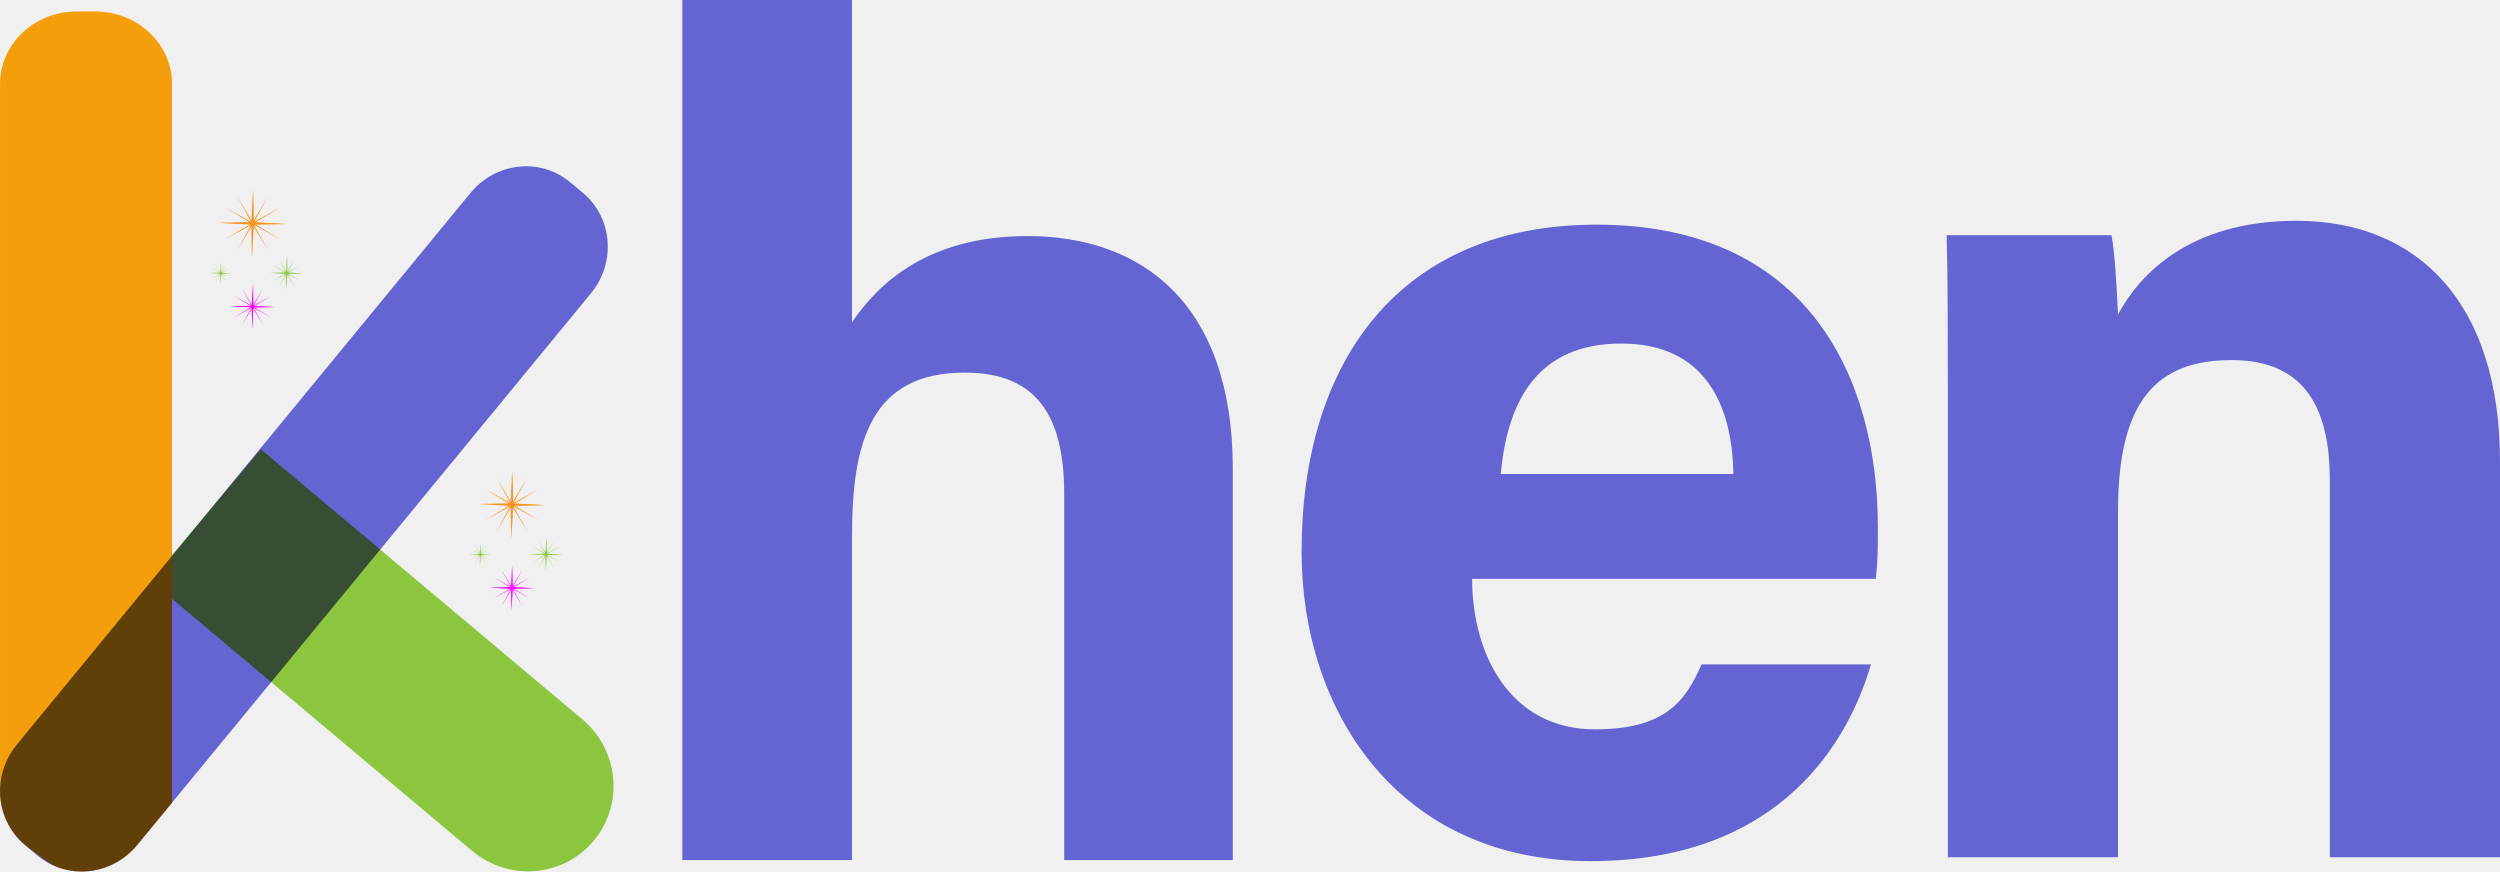
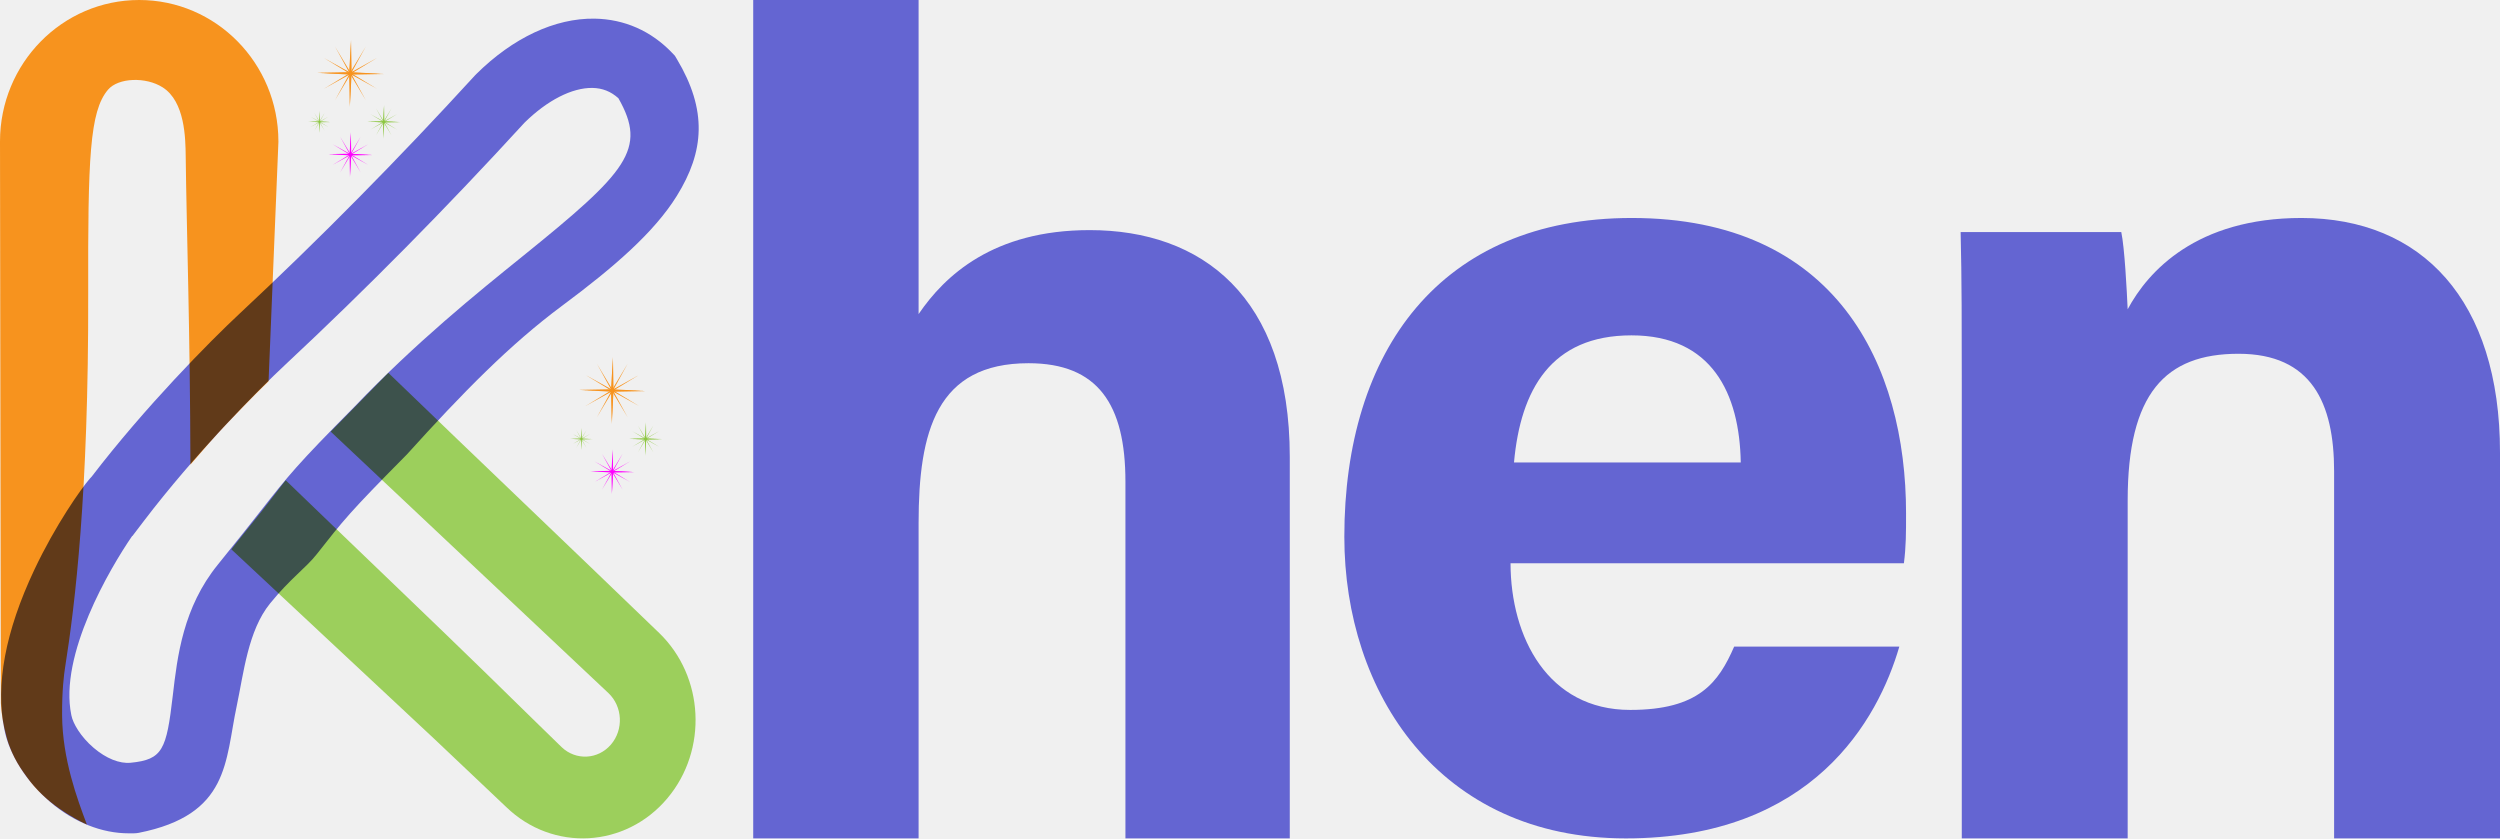
- <svg xmlns="http://www.w3.org/2000/svg" viewBox="0 0 872 304">
+ <svg xmlns="http://www.w3.org/2000/svg" xmlns:xlink="http://www.w3.org/1999/xlink" viewBox="0 0 894.57 300">
  <defs>
    <style>
      .cls-1 {
-         fill: none;
+         fill: #9ccf5c;
      }

      .cls-2 {
-         fill: #92d8ec;
+         fill: #f0f;
      }

      .cls-3 {
-         fill: #84d4ea;
+         fill: #8cc63f;
      }

      .cls-4 {
-         fill: #7dd1e9;
+         fill: url(#radial-gradient-7);
+       }
+ 
+       .cls-4, .cls-5, .cls-6, .cls-7, .cls-8, .cls-9, .cls-10, .cls-11 {
+         opacity: 0;
      }

      .cls-5 {
-         fill: #8ed6eb;
+         fill: url(#radial-gradient-5);
      }

      .cls-6 {
-         fill: #93d8ec;
+         fill: url(#radial-gradient-6);
      }

      .cls-7 {
-         fill: #91d7ec;
+         fill: url(#radial-gradient-4);
      }

      .cls-8 {
-         fill: #8dd6eb;
+         fill: url(#radial-gradient-8);
      }

      .cls-9 {
-         fill: #82d3ea;
+         fill: url(#radial-gradient-3);
      }

      .cls-10 {
-         fill: #88d5ea;
+         fill: url(#radial-gradient-2);
+       }
+ 
+       .cls-12 {
+         isolation: isolate;
+       }
+ 
+       .cls-13 {
+         mix-blend-mode: multiply;
+       }
+ 
+       .cls-14 {
+         fill: #6465d2;
+       }
+ 
+       .cls-15 {
+         fill: #f7931e;
      }

      .cls-11 {
-         fill: #f0f;
-       }
- 
-       .cls-12 {
-         fill: #69cce6;
-       }
- 
-       .cls-13 {
-         fill: #8cc63f;
-       }
- 
-       .cls-14 {
-         fill: #94d8ec;
-       }
- 
-       .cls-15 {
-         isolation: isolate;
-       }
- 
-       .cls-16 {
-         fill: #7bd1e9;
-       }
- 
-       .cls-17 {
-         fill: #86d4ea;
-       }
- 
-       .cls-18 {
-         fill: #72cfe8;
-       }
- 
-       .cls-19 {
-         mix-blend-mode: multiply;
-       }
- 
-       .cls-20 {
-         fill: #89d5eb;
-       }
- 
-       .cls-21 {
-         fill: #6465d2;
-       }
- 
-       .cls-22 {
-         clip-path: url(#clippath-1);
-       }
- 
-       .cls-23 {
-         clip-path: url(#clippath-3);
-       }
- 
-       .cls-24 {
-         clip-path: url(#clippath-4);
-       }
- 
-       .cls-25 {
-         clip-path: url(#clippath-2);
-       }
- 
-       .cls-26 {
-         clip-path: url(#clippath-7);
-       }
- 
-       .cls-27 {
-         clip-path: url(#clippath-6);
-       }
- 
-       .cls-28 {
-         clip-path: url(#clippath-5);
-       }
- 
-       .cls-29 {
-         fill: #8bd6eb;
-       }
- 
-       .cls-30 {
-         fill: #87d4ea;
-       }
- 
-       .cls-31 {
-         fill: #8cd6eb;
-       }
- 
-       .cls-32 {
-         fill: #90d7eb;
-       }
- 
-       .cls-33 {
-         fill: #fff;
-       }
- 
-       .cls-34 {
-         fill: #79d0e8;
-       }
- 
-       .cls-35 {
-         fill: #92d7ec;
-       }
- 
-       .cls-36 {
-         fill: #66cbe6;
-       }
- 
-       .cls-37 {
-         fill: #f7931e;
-       }
- 
-       .cls-38 {
-         fill: #83d3ea;
-       }
- 
-       .cls-39 {
-         fill: #7ed2e9;
-       }
- 
-       .cls-40 {
-         fill: #8ad5eb;
-       }
- 
-       .cls-41 {
-         fill: #75cfe8;
-       }
- 
-       .cls-42 {
-         fill: #77d0e8;
-       }
- 
-       .cls-43 {
-         fill: #6bcce7;
-       }
- 
-       .cls-44 {
-         fill: #f59e0b;
-       }
- 
-       .cls-45 {
-         fill: #70cee7;
-       }
- 
-       .cls-46 {
-         opacity: 0;
-       }
- 
-       .cls-47 {
-         clip-path: url(#clippath);
-       }
- 
-       .cls-48 {
-         fill: #6ecde7;
-       }
- 
-       .cls-49 {
-         fill: #80d2e9;
-       }
- 
-       .cls-50 {
-         fill: #8fd7eb;
+         fill: url(#radial-gradient);
      }
    </style>
-     <clipPath id="clippath">
-       <ellipse class="cls-1" cx="88.09" cy="77.92" rx="7.37" ry="7.42" />
-     </clipPath>
-     <clipPath id="clippath-1">
-       <ellipse class="cls-1" cx="100.02" cy="95.26" rx="3.69" ry="3.71" />
-     </clipPath>
-     <clipPath id="clippath-2">
-       <ellipse class="cls-1" cx="77.03" cy="95.26" rx="2.46" ry="2.47" />
-     </clipPath>
-     <clipPath id="clippath-3">
-       <ellipse class="cls-1" cx="88.09" cy="106.97" rx="4.92" ry="4.94" />
-     </clipPath>
-     <clipPath id="clippath-4">
-       <ellipse class="cls-1" cx="178.55" cy="176.01" rx="7.37" ry="7.42" />
-     </clipPath>
-     <clipPath id="clippath-5">
-       <ellipse class="cls-1" cx="190.48" cy="193.36" rx="3.69" ry="3.71" />
-     </clipPath>
-     <clipPath id="clippath-6">
-       <ellipse class="cls-1" cx="167.49" cy="193.36" rx="2.46" ry="2.47" />
-     </clipPath>
-     <clipPath id="clippath-7">
-       <ellipse class="cls-1" cx="178.55" cy="205.06" rx="4.92" ry="4.94" />
-     </clipPath>
+     <radialGradient id="radial-gradient" cx="34.35" cy="69.93" fx="34.35" fy="69.93" r="7.76" gradientTransform="translate(92.73 -40.59) scale(.95)" gradientUnits="userSpaceOnUse">
+       <stop offset=".24" stop-color="#66cbe6" />
+       <stop offset=".28" stop-color="#6bcce6" stop-opacity=".88" />
+       <stop offset=".34" stop-color="#74cfe7" stop-opacity=".68" />
+       <stop offset=".42" stop-color="#7dd1e9" stop-opacity=".49" />
+       <stop offset=".49" stop-color="#84d3e9" stop-opacity=".34" />
+       <stop offset=".57" stop-color="#8ad5ea" stop-opacity=".22" />
+       <stop offset=".66" stop-color="#8ed6eb" stop-opacity=".12" />
+       <stop offset=".75" stop-color="#91d7eb" stop-opacity=".05" />
+       <stop offset=".85" stop-color="#93d7eb" stop-opacity=".01" />
+       <stop offset="1" stop-color="#94d8ec" stop-opacity="0" />
+     </radialGradient>
+     <radialGradient id="radial-gradient-2" cx="46.91" cy="88.07" fx="46.91" fy="88.07" r="3.88" gradientTransform="translate(92.73 -40.59) scale(.95)" gradientUnits="userSpaceOnUse">
+       <stop offset=".24" stop-color="#fff" />
+       <stop offset=".3" stop-color="#fff" stop-opacity=".8" />
+       <stop offset=".37" stop-color="#fff" stop-opacity=".61" />
+       <stop offset=".44" stop-color="#fff" stop-opacity=".45" />
+       <stop offset=".51" stop-color="#fff" stop-opacity=".31" />
+       <stop offset=".59" stop-color="#fff" stop-opacity=".2" />
+       <stop offset=".67" stop-color="#fff" stop-opacity=".11" />
+       <stop offset=".76" stop-color="#fff" stop-opacity=".05" />
+       <stop offset=".86" stop-color="#fff" stop-opacity=".01" />
+       <stop offset="1" stop-color="#fff" stop-opacity="0" />
+     </radialGradient>
+     <radialGradient id="radial-gradient-3" cx="22.71" cy="88.07" fx="22.71" fy="88.07" r="2.59" xlink:href="#radial-gradient-2" />
+     <radialGradient id="radial-gradient-4" cx="34.35" cy="100.32" fx="34.35" fy="100.32" r="5.17" xlink:href="#radial-gradient-2" />
+     <radialGradient id="radial-gradient-5" cx="132.95" cy="188.63" fx="132.95" fy="188.63" xlink:href="#radial-gradient" />
+     <radialGradient id="radial-gradient-6" cx="145.51" cy="206.78" fx="145.51" fy="206.78" r="3.88" xlink:href="#radial-gradient-2" />
+     <radialGradient id="radial-gradient-7" cx="121.32" cy="206.78" fx="121.32" fy="206.78" r="2.59" xlink:href="#radial-gradient-2" />
+     <radialGradient id="radial-gradient-8" cx="132.95" cy="219.02" fx="132.95" fy="219.02" r="5.17" xlink:href="#radial-gradient-2" />
  </defs>
-   <g class="cls-15">
+   <g class="cls-12">
    <g id="Purple">
+       <path class="cls-14" d="M328.7,0v112.39c9.38-13.77,26.71-30.05,61.22-30.05,39.86,0,71.6,23.48,71.6,81.18v136.48h-58.81v-127.67c0-27.66-9.86-42.36-34.68-42.36-32.88,0-39.33,24.35-39.33,57.17v112.86h-59.18V0h59.18Z" />
+       <path class="cls-14" d="M540.51,201.56c.05,26.54,13.41,52.47,42.81,52.47,24.59,0,31.61-9.82,37.21-22.65h59.1c-7.56,25.97-30.86,68.62-97.86,68.62s-100.73-52.25-100.73-107.92c0-66.55,34.34-114.08,102.84-114.08,73.25,0,98.16,52.71,98.16,105.67,0,7.18,0,11.84-.77,17.89h-140.76ZM622.89,165.49c-.41-24.7-10.33-45.49-39.1-45.49s-39.68,19.41-42.04,45.49h81.14Z" />
+       <path class="cls-14" d="M701.98,137.69c0-18.44,0-38.63-.41-54.66h57.48c1.19,5.6,1.97,20.67,2.29,27.64,7.29-13.63,24.64-32.67,62.19-32.67,43.06,0,71.04,29.45,71.04,83.97v138.03h-59.36v-131.35c0-24.39-8.03-42.06-34.22-42.06s-39.65,14.19-39.65,52.5v120.91h-59.36v-162.31Z" />
      <g>
-         <path class="cls-21" d="M297.18,0v112.39c9.38-13.77,26.71-30.05,61.22-30.05,39.86,0,71.6,23.48,71.6,81.18v136.48h-58.81v-127.67c0-27.66-9.86-42.36-34.68-42.36-32.88,0-39.33,24.35-39.33,57.17v112.86h-59.18V0h59.18Z" />
-         <path class="cls-21" d="M513.47,201.92c.05,26.54,13.41,52.47,42.81,52.47,24.59,0,31.61-9.82,37.21-22.65h59.1c-7.56,25.97-30.86,68.62-97.86,68.62s-100.73-52.25-100.73-107.92c0-66.55,34.34-114.08,102.84-114.08,73.25,0,98.16,52.71,98.16,105.67,0,7.18,0,11.84-.77,17.89h-140.76ZM604.61,165.32c-.41-24.7-10.33-45.49-39.1-45.49s-39.68,19.41-42.04,45.49h81.14Z" />
-         <path class="cls-21" d="M679.41,136.7c0-18.44,0-38.63-.41-54.66h57.48c1.19,5.6,1.97,20.67,2.29,27.64,7.29-13.63,24.64-32.67,62.19-32.67,43.06,0,71.04,29.45,71.04,83.97v138.03h-59.36v-131.35c0-24.39-8.03-42.06-34.22-42.06s-39.65,14.19-39.65,52.5v120.91h-59.36v-162.31Z" />
+         <path class="cls-15" d="M99.63,50.64l-3.53,85.78c-6.24,6.04-11.51,11.63-14.76,15.01-4.37,4.54-9.22,10.21-13.2,14.82-.11-47.11-1.39-84.88-1.69-110.32-.08-6.41-.23-19.61-8.29-24.7-6.01-3.8-15.83-3.45-19.51.87-6.6,7.74-7.2,24.6-7.09,73.14.17,71.28-4.74,111.33-8.26,133.53-.37,2.35-1.15,8.2-1.08,17.19.12,15.68,5.4,29.87,8.88,39.11-4.77-2.27-14.82-7.72-21.19-16.63-1.75-2.45-5.51-7.19-7.52-14.57-1.35-4.97-1.98-9.22-2.08-12.27C.2,184.62.1,117.63,0,50.64,0,22.67,22.3,0,49.81,0s49.81,22.67,49.81,50.64Z" />
+         <path class="cls-1" d="M102.23,171.85c29.09,28.08,54.15,51.94,71.18,68.57,16.05,15.68,25.82,25.28,27.61,26.97,5.11,4.82,12.97,4.4,17.58-.95,4.61-5.36,4.21-13.63-.91-18.46-34.02-32.11-65.33-61.42-99.35-93.53,6.92-7.05,13.69-13.98,20.61-21.04,33.17,32.01,63.78,61.1,96.95,93.11,16.11,15.59,17.42,41.82,2.94,59.09h0c-14.97,17.86-41.03,19.29-57.7,3.17l-25.82-24.46-72.53-67.75c.46-.74,9.91-12.4,10.85-13.63" />
+         <g class="cls-13">
+           <path class="cls-14" d="M46.1,298.19c-9.68,0-19.58-3.93-28.22-11.29-8.44-7.19-14.53-16.83-16.3-25.81-3.28-15.94.32-35.18,10.69-57.18,7.59-16.09,16.82-29.14,19.86-32.63.22-.26.45-.5.68-.73,19.07-24.89,42.19-48.32,52.93-58.33,28.38-26.5,56.74-55.2,84.29-85.31l.43-.44c13.11-12.97,28.13-20,42.26-19.8,10.69.16,20.31,4.4,27.82,12.28l.96,1.01.72,1.2c10.93,18.29,9.84,33.03-.02,48.91-8.07,13-22.3,25.4-41.09,39.36-18.7,13.9-35.37,30.9-55.52,53.19l-.6.61c-19.82,20.01-22.1,22.91-31.7,35.14-3.78,4.81-9.48,8.72-16.65,17.56-7.89,9.71-9.45,24.97-11.94,36.71-4.2,19.79-2.52,38.91-35.04,45.37-1.16.23-2.36.18-3.54.18ZM47.29,191.79c-7.96,11.59-26.21,42.59-21.77,64.08l.03.14c.54,2.78,3.27,7.6,7.99,11.61,4.44,3.78,9.26,5.72,13.24,5.31,11.48-1.14,12.79-4.68,15.05-24.05,1.63-14.04,3.67-31.52,16.15-46.88,7.04-8.68,11.68-14.58,15.41-19.33,10.06-12.8,12.77-16.25,33.52-37.21,22.2-23.16,43.3-40.2,60.26-53.89,37.37-30.17,44.45-38.24,34.12-56.41-2.68-2.43-5.74-3.64-9.33-3.7-7.29-.08-16.1,4.41-24.25,12.41-27.92,30.5-56.67,59.59-85.46,86.47-10.31,9.6-32.58,32.2-50.76,56.07l-4.1,5.38h-.09Z" />
+         </g>
+       </g>
+       <g>
        <g>
          <g>
-             <path class="cls-13" d="M207.06,293.3h0c-10.62,12.67-29.61,14.22-42.41,3.47l-112.14-94.19,38.46-45.88,112.14,94.19c12.8,10.75,14.57,29.74,3.95,42.41Z" />
-             <path class="cls-44" d="M60,29.26v250.55c0,.09,0,.17-.01.26l-7.08,8.58-5.03,6.09c-5.05,6.14-12.33,9.3-19.58,9.25-2.89-.02-5.77-.55-8.5-1.6-1.62-.77-3.18-1.7-4.66-2.81l-5.02-3.77c-5.58-4.19-8.91-10.03-9.85-16.19-.06-.31-.09-.62-.12-.93-.05-.42-.08-.85-.11-1.28.01,0,0-.02,0-.03-.02-.37-.03-.73-.03-1.1,0-.09,0-.18,0-.27V29.26C0,15.31,11.99,4,26.79,4h6.43c14.78,0,26.78,11.31,26.78,25.26Z" />
-             <g class="cls-19">
-               <path class="cls-21" d="M206.13,102.3L59.98,280l-7.08,8.61-5.03,6.11c-5.05,6.16-12.33,9.33-19.58,9.28-2.89-.02-5.77-.55-8.5-1.61-2.35-.91-4.59-2.2-6.63-3.9l-4.49-3.75c-4.76-3.96-7.59-9.41-8.41-15.19-.06-.31-.09-.62-.12-.93-.05-.42-.08-.85-.11-1.28.01-.01,0-.02,0-.03-.04-.72-.04-1.43-.02-2.15.18-5.44,2.1-10.89,5.85-15.45l51.84-63.04,2.29-2.78,104.13-126.61c8.8-10.71,24.35-12.4,34.7-3.76l4.5,3.75c10.37,8.64,11.62,24.32,2.81,35.03Z" />
-             </g>
+             <polygon class="cls-15" points="125.38 15.13 125.58 25.5 130.91 16.62 125.93 25.7 134.96 20.69 126.13 26.05 136.44 26.26 126.13 26.46 134.96 31.82 125.93 26.81 130.91 35.89 125.58 27.01 125.38 37.38 125.18 27.01 119.85 35.89 124.83 26.81 115.8 31.82 124.63 26.46 114.32 26.26 124.63 26.05 115.8 20.69 124.83 25.7 119.85 16.62 125.18 25.5 125.38 15.13" />
+             <polygon id="Star_2" data-name="Star 2" class="cls-15" points="125.61 14.26 125.84 25.82 137.31 26.49 125.82 26.72 125.15 38.26 124.93 26.7 113.45 26.02 124.94 25.8 125.61 14.26" />
+             <ellipse class="cls-11" cx="125.38" cy="26.26" rx="7.37" ry="7.42" />
          </g>
          <g>
-             <g>
-               <polygon class="cls-37" points="88.09 66.79 88.3 77.16 93.62 68.28 88.64 77.36 97.67 72.35 88.85 77.71 99.16 77.92 88.85 78.12 97.67 83.48 88.64 78.47 93.62 87.55 88.3 78.67 88.09 89.04 87.89 78.67 82.56 87.55 87.54 78.47 78.51 83.48 87.34 78.12 77.03 77.92 87.34 77.71 78.51 72.35 87.54 77.36 82.56 68.28 87.89 77.16 88.09 66.79" />
-               <g id="Star_2" data-name="Star 2">
-                 <polygon class="cls-37" points="88.33 65.92 88.55 77.48 100.02 78.15 88.53 78.38 87.86 89.92 87.64 78.36 76.16 77.68 87.66 77.46 88.33 65.92" />
-               </g>
-               <g class="cls-46">
-                 <g class="cls-47">
-                   <rect class="cls-14" x="80.72" y="70.5" width="14.75" height="14.83" />
-                   <ellipse class="cls-14" cx="88.09" cy="77.92" rx="7.37" ry="7.42" />
-                   <ellipse class="cls-14" cx="88.09" cy="77.92" rx="7.25" ry="7.29" />
-                   <ellipse class="cls-14" cx="88.09" cy="77.92" rx="7.13" ry="7.17" />
-                   <ellipse class="cls-14" cx="88.09" cy="77.92" rx="7.01" ry="7.05" />
-                   <ellipse class="cls-14" cx="88.09" cy="77.92" rx="6.89" ry="6.93" />
-                   <ellipse class="cls-14" cx="88.09" cy="77.92" rx="6.77" ry="6.8" />
-                   <ellipse class="cls-14" cx="88.09" cy="77.92" rx="6.64" ry="6.68" />
-                   <ellipse class="cls-14" cx="88.09" cy="77.92" rx="6.52" ry="6.56" />
-                   <ellipse class="cls-14" cx="88.09" cy="77.92" rx="6.4" ry="6.44" />
-                   <ellipse class="cls-6" cx="88.09" cy="77.92" rx="6.28" ry="6.31" />
-                   <ellipse class="cls-6" cx="88.09" cy="77.92" rx="6.16" ry="6.19" />
-                   <ellipse class="cls-6" cx="88.09" cy="77.92" rx="6.03" ry="6.07" />
-                   <ellipse class="cls-6" cx="88.09" cy="77.92" rx="5.91" ry="5.95" />
-                   <ellipse class="cls-2" cx="88.09" cy="77.92" rx="5.79" ry="5.82" />
-                   <ellipse class="cls-35" cx="88.09" cy="77.92" rx="5.67" ry="5.7" />
-                   <ellipse class="cls-35" cx="88.09" cy="77.92" rx="5.55" ry="5.58" />
-                   <ellipse class="cls-7" cx="88.09" cy="77.92" rx="5.42" ry="5.46" />
-                   <ellipse class="cls-7" cx="88.09" cy="77.92" rx="5.3" ry="5.33" />
-                   <ellipse class="cls-32" cx="88.09" cy="77.92" rx="5.18" ry="5.21" />
-                   <ellipse class="cls-50" cx="88.09" cy="77.92" rx="5.06" ry="5.09" />
-                   <ellipse class="cls-50" cx="88.09" cy="77.92" rx="4.94" ry="4.97" />
-                   <ellipse class="cls-5" cx="88.09" cy="77.92" rx="4.82" ry="4.84" />
-                   <ellipse class="cls-8" cx="88.09" cy="77.92" rx="4.69" ry="4.72" />
-                   <ellipse class="cls-31" cx="88.09" cy="77.92" rx="4.57" ry="4.6" />
-                   <ellipse class="cls-29" cx="88.09" cy="77.92" rx="4.45" ry="4.48" />
-                   <ellipse class="cls-40" cx="88.09" cy="77.92" rx="4.33" ry="4.35" />
-                   <ellipse class="cls-20" cx="88.09" cy="77.92" rx="4.21" ry="4.23" />
-                   <ellipse class="cls-10" cx="88.09" cy="77.92" rx="4.08" ry="4.11" />
-                   <ellipse class="cls-30" cx="88.09" cy="77.92" rx="3.96" ry="3.99" />
-                   <ellipse class="cls-17" cx="88.09" cy="77.92" rx="3.84" ry="3.86" />
-                   <ellipse class="cls-3" cx="88.09" cy="77.92" rx="3.72" ry="3.74" />
-                   <ellipse class="cls-38" cx="88.09" cy="77.92" rx="3.6" ry="3.62" />
-                   <ellipse class="cls-9" cx="88.09" cy="77.92" rx="3.48" ry="3.5" />
-                   <ellipse class="cls-49" cx="88.09" cy="77.92" rx="3.35" ry="3.37" />
-                   <ellipse class="cls-39" cx="88.09" cy="77.92" rx="3.23" ry="3.25" />
-                   <ellipse class="cls-4" cx="88.09" cy="77.92" rx="3.11" ry="3.13" />
-                   <ellipse class="cls-16" cx="88.09" cy="77.92" rx="2.99" ry="3.01" />
-                   <ellipse class="cls-34" cx="88.09" cy="77.92" rx="2.87" ry="2.88" />
-                   <ellipse class="cls-42" cx="88.09" cy="77.92" rx="2.74" ry="2.76" />
-                   <ellipse class="cls-41" cx="88.09" cy="77.92" rx="2.62" ry="2.64" />
-                   <ellipse class="cls-18" cx="88.09" cy="77.92" rx="2.5" ry="2.52" />
-                   <ellipse class="cls-45" cx="88.09" cy="77.92" rx="2.38" ry="2.39" />
-                   <ellipse class="cls-48" cx="88.09" cy="77.92" rx="2.26" ry="2.27" />
-                   <ellipse class="cls-43" cx="88.09" cy="77.92" rx="2.14" ry="2.15" />
-                   <ellipse class="cls-12" cx="88.09" cy="77.92" rx="2.01" ry="2.03" />
-                   <ellipse class="cls-36" cx="88.09" cy="77.92" rx="1.89" ry="1.9" />
-                 </g>
-               </g>
-             </g>
-             <g>
-               <polygon class="cls-13" points="100.02 89.7 100.12 94.88 102.79 90.44 100.3 94.99 104.81 92.48 100.4 95.16 105.55 95.26 100.4 95.36 104.81 98.04 100.3 95.54 102.79 100.08 100.12 95.64 100.02 100.82 99.92 95.64 97.26 100.08 99.75 95.54 95.23 98.04 99.65 95.36 94.49 95.26 99.65 95.16 95.23 92.48 99.75 94.99 97.26 90.44 99.92 94.88 100.02 89.7" />
-               <g id="Star_2-2" data-name="Star 2">
-                 <polygon class="cls-13" points="100.14 89.26 100.25 95.04 105.99 95.38 100.24 95.49 99.91 101.26 99.8 95.48 94.06 95.15 99.81 95.03 100.14 89.26" />
-               </g>
-               <g class="cls-46">
-                 <g class="cls-22">
-                   <rect class="cls-33" x="96.34" y="91.55" width="7.37" height="7.42" />
-                   <ellipse class="cls-33" cx="100.02" cy="95.26" rx="3.69" ry="3.71" />
-                   <ellipse class="cls-33" cx="100.02" cy="95.26" rx="2.29" ry="2.3" />
-                 </g>
-               </g>
-             </g>
-             <g>
-               <polygon class="cls-13" points="77.03 91.55 77.1 95.01 78.88 92.05 77.22 95.08 80.23 93.41 77.28 95.19 80.72 95.26 77.28 95.33 80.23 97.12 77.22 95.45 78.88 98.47 77.1 95.51 77.03 98.97 76.97 95.51 75.19 98.47 76.85 95.45 73.84 97.12 76.78 95.33 73.35 95.26 76.78 95.19 73.84 93.41 76.85 95.08 75.19 92.05 76.97 95.01 77.03 91.55" />
-               <g id="Star_2-3" data-name="Star 2">
-                 <polygon class="cls-13" points="77.11 91.26 77.18 95.11 81.01 95.34 77.18 95.41 76.96 99.26 76.88 95.41 73.06 95.18 76.89 95.11 77.11 91.26" />
-               </g>
-               <g class="cls-46">
-                 <g class="cls-25">
-                   <rect class="cls-33" x="74.57" y="92.79" width="4.92" height="4.94" />
-                   <ellipse class="cls-33" cx="77.03" cy="95.26" rx="2.46" ry="2.47" />
-                   <ellipse class="cls-33" cx="77.03" cy="95.26" rx="1.52" ry="1.53" />
-                 </g>
-               </g>
-             </g>
-             <g>
-               <polygon class="cls-11" points="88.09 99.55 88.23 106.47 91.78 100.55 88.46 106.6 94.48 103.26 88.59 106.84 95.47 106.97 88.59 107.11 94.48 110.68 88.46 107.34 91.78 113.39 88.23 107.47 88.09 114.39 87.96 107.47 84.41 113.39 87.73 107.34 81.71 110.68 87.59 107.11 80.72 106.97 87.59 106.84 81.71 103.26 87.73 106.6 84.41 100.55 87.96 106.47 88.09 99.55" />
-               <g id="Star_2-4" data-name="Star 2">
-                 <polygon class="cls-11" points="88.25 98.97 88.4 106.68 96.05 107.13 88.38 107.28 87.94 114.97 87.79 107.26 80.14 106.81 87.8 106.66 88.25 98.97" />
-               </g>
-               <g class="cls-46">
-                 <g class="cls-23">
-                   <rect class="cls-33" x="83.18" y="102.03" width="9.83" height="9.89" />
-                   <ellipse class="cls-33" cx="88.09" cy="106.97" rx="4.92" ry="4.94" />
-                   <ellipse class="cls-33" cx="88.09" cy="106.97" rx="3.05" ry="3.07" />
-                 </g>
-               </g>
-             </g>
+             <polygon class="cls-3" points="137.31 38.04 137.41 43.22 140.08 38.78 137.59 43.32 142.1 40.82 137.69 43.5 142.84 43.6 137.69 43.7 142.1 46.38 137.59 43.88 140.08 48.42 137.41 43.98 137.31 49.16 137.21 43.98 134.55 48.42 137.04 43.88 132.52 46.38 136.94 43.7 131.78 43.6 136.94 43.5 132.52 40.82 137.04 43.32 134.55 38.78 137.21 43.22 137.31 38.04" />
+             <polygon id="Star_2-2" data-name="Star 2" class="cls-3" points="137.43 37.6 137.54 43.38 143.28 43.72 137.53 43.83 137.2 49.6 137.08 43.82 131.35 43.48 137.09 43.37 137.43 37.6" />
+             <ellipse class="cls-10" cx="137.31" cy="43.6" rx="3.69" ry="3.71" />
          </g>
          <g>
-             <g>
-               <polygon class="cls-37" points="178.55 164.88 178.75 175.25 184.08 166.38 179.1 175.46 188.13 170.45 179.3 175.81 189.61 176.01 179.3 176.21 188.13 181.57 179.1 176.56 184.08 185.65 178.75 176.77 178.55 187.14 178.35 176.77 173.02 185.65 178 176.56 168.97 181.57 177.8 176.21 167.49 176.01 177.8 175.81 168.97 170.45 178 175.46 173.02 166.38 178.35 175.25 178.55 164.88" />
-               <g id="Star_2-5" data-name="Star 2">
-                 <polygon class="cls-37" points="178.78 164.01 179 175.57 190.48 176.24 178.99 176.47 178.32 188.01 178.09 176.45 166.62 175.78 178.11 175.55 178.78 164.01" />
-               </g>
-               <g class="cls-46">
-                 <g class="cls-24">
-                   <rect class="cls-14" x="171.17" y="168.59" width="14.75" height="14.83" />
-                   <ellipse class="cls-14" cx="178.55" cy="176.01" rx="7.37" ry="7.42" />
-                   <ellipse class="cls-14" cx="178.55" cy="176.01" rx="7.25" ry="7.29" />
-                   <ellipse class="cls-14" cx="178.55" cy="176.01" rx="7.13" ry="7.17" />
-                   <ellipse class="cls-14" cx="178.55" cy="176.01" rx="7.01" ry="7.05" />
-                   <ellipse class="cls-14" cx="178.55" cy="176.01" rx="6.89" ry="6.93" />
-                   <ellipse class="cls-14" cx="178.55" cy="176.01" rx="6.77" ry="6.8" />
-                   <ellipse class="cls-14" cx="178.55" cy="176.01" rx="6.64" ry="6.68" />
-                   <ellipse class="cls-14" cx="178.55" cy="176.01" rx="6.52" ry="6.56" />
-                   <ellipse class="cls-14" cx="178.55" cy="176.01" rx="6.4" ry="6.44" />
-                   <ellipse class="cls-6" cx="178.55" cy="176.01" rx="6.28" ry="6.31" />
-                   <ellipse class="cls-6" cx="178.55" cy="176.01" rx="6.16" ry="6.19" />
-                   <ellipse class="cls-6" cx="178.55" cy="176.01" rx="6.03" ry="6.07" />
-                   <ellipse class="cls-6" cx="178.55" cy="176.01" rx="5.91" ry="5.95" />
-                   <ellipse class="cls-2" cx="178.55" cy="176.01" rx="5.79" ry="5.82" />
-                   <ellipse class="cls-35" cx="178.55" cy="176.01" rx="5.67" ry="5.7" />
-                   <ellipse class="cls-35" cx="178.55" cy="176.01" rx="5.55" ry="5.58" />
-                   <ellipse class="cls-7" cx="178.55" cy="176.01" rx="5.42" ry="5.46" />
-                   <ellipse class="cls-7" cx="178.55" cy="176.01" rx="5.3" ry="5.33" />
-                   <ellipse class="cls-32" cx="178.55" cy="176.01" rx="5.18" ry="5.21" />
-                   <ellipse class="cls-50" cx="178.55" cy="176.01" rx="5.06" ry="5.09" />
-                   <ellipse class="cls-50" cx="178.55" cy="176.01" rx="4.94" ry="4.97" />
-                   <ellipse class="cls-5" cx="178.55" cy="176.01" rx="4.82" ry="4.84" />
-                   <ellipse class="cls-8" cx="178.55" cy="176.01" rx="4.69" ry="4.72" />
-                   <ellipse class="cls-31" cx="178.55" cy="176.01" rx="4.57" ry="4.6" />
-                   <ellipse class="cls-29" cx="178.55" cy="176.01" rx="4.45" ry="4.48" />
-                   <ellipse class="cls-40" cx="178.55" cy="176.01" rx="4.33" ry="4.35" />
-                   <ellipse class="cls-20" cx="178.55" cy="176.01" rx="4.21" ry="4.23" />
-                   <ellipse class="cls-10" cx="178.55" cy="176.01" rx="4.08" ry="4.11" />
-                   <ellipse class="cls-30" cx="178.55" cy="176.01" rx="3.96" ry="3.99" />
-                   <ellipse class="cls-17" cx="178.55" cy="176.01" rx="3.84" ry="3.86" />
-                   <ellipse class="cls-3" cx="178.55" cy="176.01" rx="3.72" ry="3.74" />
-                   <ellipse class="cls-38" cx="178.55" cy="176.01" rx="3.6" ry="3.62" />
-                   <ellipse class="cls-9" cx="178.55" cy="176.01" rx="3.48" ry="3.5" />
-                   <ellipse class="cls-49" cx="178.55" cy="176.01" rx="3.35" ry="3.37" />
-                   <ellipse class="cls-39" cx="178.55" cy="176.01" rx="3.23" ry="3.25" />
-                   <ellipse class="cls-4" cx="178.55" cy="176.01" rx="3.11" ry="3.13" />
-                   <ellipse class="cls-16" cx="178.55" cy="176.01" rx="2.99" ry="3.01" />
-                   <ellipse class="cls-34" cx="178.55" cy="176.01" rx="2.87" ry="2.88" />
-                   <ellipse class="cls-42" cx="178.55" cy="176.01" rx="2.74" ry="2.76" />
-                   <ellipse class="cls-41" cx="178.55" cy="176.01" rx="2.62" ry="2.64" />
-                   <ellipse class="cls-18" cx="178.55" cy="176.01" rx="2.5" ry="2.52" />
-                   <ellipse class="cls-45" cx="178.55" cy="176.01" rx="2.38" ry="2.39" />
-                   <ellipse class="cls-48" cx="178.55" cy="176.01" rx="2.26" ry="2.27" />
-                   <ellipse class="cls-43" cx="178.55" cy="176.01" rx="2.14" ry="2.15" />
-                   <ellipse class="cls-12" cx="178.55" cy="176.01" rx="2.01" ry="2.03" />
-                   <ellipse class="cls-36" cx="178.55" cy="176.01" rx="1.89" ry="1.9" />
-                 </g>
-               </g>
-             </g>
-             <g>
-               <polygon class="cls-13" points="190.48 187.79 190.58 192.98 193.24 188.54 190.75 193.08 195.27 190.57 190.85 193.25 196.01 193.36 190.85 193.46 195.27 196.14 190.75 193.63 193.24 198.17 190.58 193.73 190.48 198.92 190.38 193.73 187.71 198.17 190.2 193.63 185.69 196.14 190.1 193.46 184.95 193.36 190.1 193.25 185.69 190.57 190.2 193.08 187.71 188.54 190.38 192.98 190.48 187.79" />
-               <g id="Star_2-6" data-name="Star 2">
-                 <polygon class="cls-13" points="190.59 187.36 190.71 193.14 196.44 193.47 190.7 193.58 190.36 199.36 190.25 193.58 184.51 193.24 190.26 193.13 190.59 187.36" />
-               </g>
-               <g class="cls-46">
-                 <g class="cls-28">
-                   <rect class="cls-33" x="186.79" y="189.65" width="7.37" height="7.42" />
-                   <ellipse class="cls-33" cx="190.48" cy="193.36" rx="3.69" ry="3.71" />
-                   <ellipse class="cls-33" cx="190.48" cy="193.36" rx="2.29" ry="2.3" />
-                 </g>
-               </g>
-             </g>
-             <g>
-               <polygon class="cls-13" points="167.49 189.65 167.55 193.1 169.33 190.14 167.67 193.17 170.68 191.5 167.74 193.29 171.17 193.36 167.74 193.42 170.68 195.21 167.67 193.54 169.33 196.57 167.55 193.61 167.49 197.06 167.42 193.61 165.64 196.57 167.3 193.54 164.29 195.21 167.24 193.42 163.8 193.36 167.24 193.29 164.29 191.5 167.3 193.17 165.64 190.14 167.42 193.1 167.49 189.65" />
-               <g id="Star_2-7" data-name="Star 2">
-                 <polygon class="cls-13" points="167.56 189.36 167.64 193.21 171.46 193.43 167.63 193.51 167.41 197.36 167.33 193.5 163.51 193.28 167.34 193.2 167.56 189.36" />
-               </g>
-               <g class="cls-46">
-                 <g class="cls-27">
-                   <rect class="cls-33" x="165.03" y="190.88" width="4.92" height="4.94" />
-                   <ellipse class="cls-33" cx="167.49" cy="193.36" rx="2.46" ry="2.47" />
-                   <ellipse class="cls-33" cx="167.49" cy="193.36" rx="1.52" ry="1.53" />
-                 </g>
-               </g>
-             </g>
-             <g>
-               <polygon class="cls-11" points="178.55 197.65 178.68 204.56 182.23 198.64 178.91 204.7 184.93 201.36 179.05 204.93 185.92 205.06 179.05 205.2 184.93 208.77 178.91 205.43 182.23 211.49 178.68 205.57 178.55 212.48 178.41 205.57 174.86 211.49 178.18 205.43 172.16 208.77 178.04 205.2 171.17 205.06 178.04 204.93 172.16 201.36 178.18 204.7 174.86 198.64 178.41 204.56 178.55 197.65" />
-               <g id="Star_2-8" data-name="Star 2">
-                 <polygon class="cls-11" points="178.7 197.06 178.85 204.77 186.5 205.22 178.84 205.37 178.39 213.06 178.24 205.36 170.59 204.91 178.25 204.76 178.7 197.06" />
-               </g>
-               <g class="cls-46">
-                 <g class="cls-26">
-                   <rect class="cls-33" x="173.63" y="200.12" width="9.83" height="9.89" />
-                   <ellipse class="cls-33" cx="178.55" cy="205.06" rx="4.92" ry="4.94" />
-                   <ellipse class="cls-33" cx="178.55" cy="205.06" rx="3.05" ry="3.07" />
-                 </g>
-               </g>
-             </g>
+             <polygon class="cls-3" points="114.32 39.89 114.39 43.35 116.16 40.39 114.5 43.42 117.51 41.75 114.57 43.53 118.01 43.6 114.57 43.67 117.51 45.46 114.5 43.79 116.16 46.81 114.39 43.85 114.32 47.31 114.25 43.85 112.48 46.81 114.14 43.79 111.13 45.46 114.07 43.67 110.63 43.6 114.07 43.53 111.13 41.75 114.14 43.42 112.48 40.39 114.25 43.35 114.32 39.89" />
+             <polygon id="Star_2-3" data-name="Star 2" class="cls-3" points="114.4 39.6 114.47 43.45 118.3 43.68 114.47 43.75 114.24 47.6 114.17 43.75 110.34 43.52 114.18 43.45 114.4 39.6" />
+             <ellipse class="cls-9" cx="114.32" cy="43.6" rx="2.46" ry="2.47" />
+           </g>
+           <g>
+             <polygon class="cls-2" points="125.38 47.89 125.52 54.81 129.07 48.89 125.75 54.94 131.77 51.6 125.88 55.18 132.76 55.31 125.88 55.45 131.77 59.02 125.75 55.68 129.07 61.73 125.52 55.81 125.38 62.73 125.25 55.81 121.69 61.73 125.01 55.68 118.99 59.02 124.88 55.45 118.01 55.31 124.88 55.18 118.99 51.6 125.01 54.94 121.69 48.89 125.25 54.81 125.38 47.89" />
+             <polygon id="Star_2-4" data-name="Star 2" class="cls-2" points="125.54 47.31 125.68 55.02 133.33 55.47 125.67 55.62 125.23 63.31 125.08 55.6 117.43 55.15 125.09 55 125.54 47.31" />
+             <ellipse class="cls-7" cx="125.38" cy="55.31" rx="4.92" ry="4.94" />
+           </g>
+         </g>
+         <g>
+           <g>
+             <polygon class="cls-15" points="219.09 128.61 219.29 138.98 224.62 130.1 219.64 139.18 228.67 134.17 219.84 139.53 230.15 139.73 219.84 139.93 228.67 145.29 219.64 140.28 224.62 149.37 219.29 140.49 219.09 150.86 218.89 140.49 213.56 149.37 218.54 140.28 209.51 145.29 218.34 139.93 208.03 139.73 218.34 139.53 209.51 134.17 218.54 139.18 213.56 130.1 218.89 138.98 219.09 128.61" />
+             <polygon id="Star_2-5" data-name="Star 2" class="cls-15" points="219.32 127.73 219.55 139.29 231.02 139.96 219.53 140.19 218.86 151.73 218.64 140.17 207.16 139.5 218.65 139.27 219.32 127.73" />
+             <ellipse class="cls-5" cx="219.09" cy="139.73" rx="7.37" ry="7.42" />
+           </g>
+           <g>
+             <polygon class="cls-3" points="231.02 151.51 231.12 156.7 233.79 152.26 231.3 156.8 235.81 154.29 231.4 156.97 236.55 157.08 231.4 157.18 235.81 159.86 231.3 157.35 233.79 161.89 231.12 157.45 231.02 162.64 230.92 157.45 228.26 161.89 230.75 157.35 226.23 159.86 230.65 157.18 225.49 157.08 230.65 156.97 226.23 154.29 230.75 156.8 228.26 152.26 230.92 156.7 231.02 151.51" />
+             <polygon id="Star_2-6" data-name="Star 2" class="cls-3" points="231.14 151.08 231.25 156.86 236.99 157.19 231.24 157.31 230.91 163.08 230.79 157.3 225.06 156.96 230.8 156.85 231.14 151.08" />
+             <ellipse class="cls-6" cx="231.02" cy="157.08" rx="3.69" ry="3.71" />
+           </g>
+           <g>
+             <polygon class="cls-3" points="208.03 153.37 208.1 156.82 209.87 153.86 208.21 156.89 211.22 155.22 208.28 157.01 211.72 157.08 208.28 157.14 211.22 158.93 208.21 157.26 209.87 160.29 208.1 157.33 208.03 160.78 207.96 157.33 206.19 160.29 207.85 157.26 204.84 158.93 207.78 157.14 204.34 157.08 207.78 157.01 204.84 155.22 207.85 156.89 206.19 153.86 207.96 156.82 208.03 153.37" />
+             <polygon id="Star_2-7" data-name="Star 2" class="cls-3" points="208.11 153.08 208.18 156.93 212.01 157.15 208.18 157.23 207.95 161.08 207.88 157.22 204.05 157 207.88 156.92 208.11 153.08" />
+             <ellipse class="cls-4" cx="208.03" cy="157.08" rx="2.46" ry="2.47" />
+           </g>
+           <g>
+             <polygon class="cls-2" points="219.09 161.37 219.22 168.28 222.78 162.36 219.46 168.42 225.48 165.08 219.59 168.65 226.46 168.78 219.59 168.92 225.48 172.49 219.46 169.15 222.78 175.21 219.22 169.29 219.09 176.2 218.96 169.29 215.4 175.21 218.72 169.15 212.7 172.49 218.59 168.92 211.72 168.78 218.59 168.65 212.7 165.08 218.72 168.42 215.4 162.36 218.96 168.28 219.09 161.37" />
+             <polygon id="Star_2-8" data-name="Star 2" class="cls-2" points="219.24 160.78 219.39 168.49 227.04 168.94 219.38 169.09 218.94 176.78 218.79 169.08 211.14 168.63 218.8 168.48 219.24 160.78" />
+             <ellipse class="cls-8" cx="219.09" cy="168.78" rx="4.92" ry="4.94" />
          </g>
        </g>
      </g>
    </g>
  </g>
</svg>
